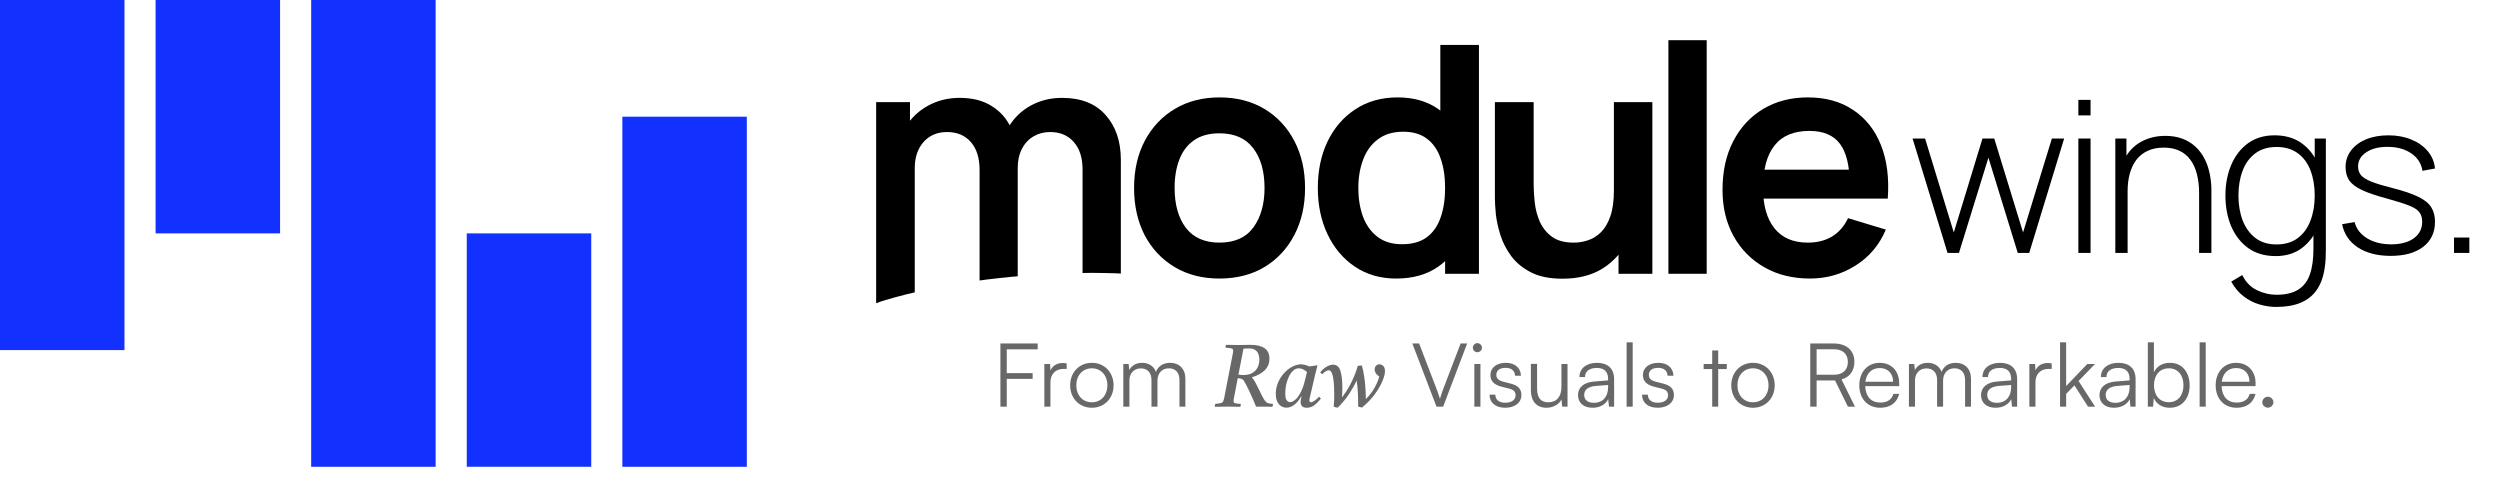
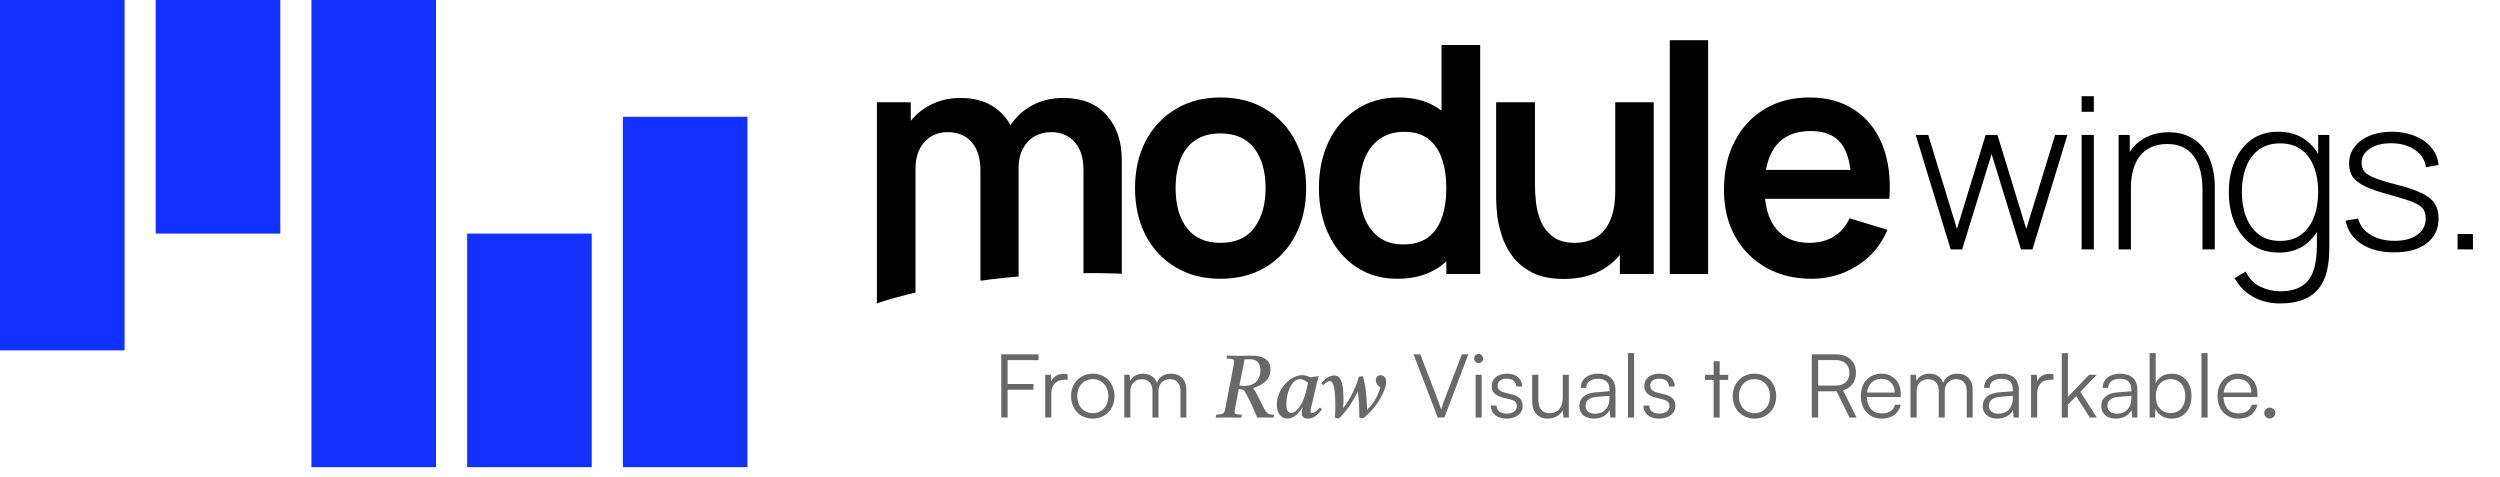
- <svg xmlns="http://www.w3.org/2000/svg" width="177" height="34" viewBox="0 0 177 34" fill="none">
-   <rect x="22.031" width="8.813" height="33.048" fill="#1231FF" />
-   <rect x="11.016" width="8.813" height="16.524" fill="#1231FF" />
-   <rect x="33.047" y="16.523" width="8.813" height="16.524" fill="#1231FF" />
-   <rect width="8.813" height="24.786" fill="#1231FF" />
-   <rect x="44.062" y="8.262" width="8.813" height="24.786" fill="#1231FF" />
-   <path d="M76.645 19.327V12.003C76.645 11.171 76.439 10.522 76.026 10.057C75.614 9.584 75.055 9.348 74.35 9.348C73.915 9.348 73.525 9.449 73.18 9.652C72.835 9.847 72.561 10.139 72.359 10.53C72.156 10.912 72.055 11.37 72.055 11.902L70.851 11.193C70.844 10.353 71.031 9.614 71.414 8.977C71.804 8.332 72.329 7.829 72.989 7.469C73.649 7.109 74.384 6.929 75.194 6.929C76.536 6.929 77.564 7.334 78.276 8.144C78.996 8.947 79.356 10.005 79.356 11.317V19.367C79.238 19.346 77.225 19.3 76.645 19.327ZM62.031 21.468V7.233H64.427V11.002H64.765V20.698C64.155 20.834 62.718 21.201 62.031 21.468ZM69.355 19.86V12.037C69.355 11.19 69.149 10.53 68.736 10.057C68.324 9.584 67.761 9.348 67.049 9.348C66.359 9.348 65.804 9.584 65.384 10.057C64.971 10.53 64.765 11.145 64.765 11.902L63.55 11.092C63.55 10.305 63.745 9.596 64.135 8.966C64.525 8.336 65.05 7.841 65.71 7.481C66.377 7.113 67.124 6.929 67.949 6.929C68.856 6.929 69.614 7.124 70.221 7.514C70.836 7.897 71.294 8.422 71.594 9.089C71.901 9.749 72.055 10.496 72.055 11.328V19.562C71.677 19.58 69.736 19.794 69.355 19.86Z" fill="black" />
-   <path d="M86.334 19.721C85.119 19.721 84.058 19.447 83.15 18.899C82.243 18.352 81.538 17.598 81.035 16.638C80.54 15.671 80.293 14.561 80.293 13.308C80.293 12.033 80.548 10.916 81.058 9.956C81.568 8.996 82.277 8.246 83.184 7.706C84.092 7.166 85.142 6.896 86.334 6.896C87.557 6.896 88.622 7.169 89.529 7.717C90.437 8.264 91.142 9.022 91.644 9.989C92.147 10.95 92.398 12.056 92.398 13.308C92.398 14.568 92.143 15.682 91.633 16.649C91.13 17.61 90.425 18.363 89.518 18.911C88.61 19.451 87.549 19.721 86.334 19.721ZM86.334 17.178C87.414 17.178 88.217 16.818 88.742 16.098C89.267 15.378 89.529 14.448 89.529 13.308C89.529 12.131 89.263 11.193 88.73 10.496C88.198 9.791 87.399 9.438 86.334 9.438C85.607 9.438 85.007 9.603 84.534 9.933C84.069 10.256 83.724 10.71 83.499 11.294C83.274 11.872 83.162 12.543 83.162 13.308C83.162 14.486 83.428 15.427 83.96 16.132C84.5 16.829 85.292 17.178 86.334 17.178Z" fill="black" />
-   <path d="M98.848 19.721C97.73 19.721 96.755 19.439 95.923 18.877C95.09 18.314 94.445 17.549 93.988 16.582C93.53 15.614 93.302 14.523 93.302 13.308C93.302 12.078 93.53 10.983 93.988 10.023C94.453 9.056 95.109 8.294 95.957 7.739C96.804 7.177 97.802 6.896 98.949 6.896C100.104 6.896 101.072 7.177 101.852 7.739C102.639 8.294 103.235 9.056 103.64 10.023C104.045 10.991 104.248 12.086 104.248 13.308C104.248 14.516 104.045 15.607 103.64 16.582C103.235 17.549 102.632 18.314 101.829 18.877C101.027 19.439 100.033 19.721 98.848 19.721ZM99.264 17.291C99.992 17.291 100.577 17.126 101.019 16.796C101.469 16.458 101.795 15.989 101.998 15.389C102.208 14.79 102.313 14.096 102.313 13.308C102.313 12.513 102.208 11.819 101.998 11.227C101.795 10.627 101.477 10.162 101.042 9.832C100.607 9.494 100.044 9.326 99.354 9.326C98.626 9.326 98.026 9.506 97.554 9.866C97.082 10.218 96.733 10.698 96.508 11.306C96.283 11.906 96.17 12.573 96.17 13.308C96.17 14.051 96.279 14.726 96.496 15.333C96.722 15.933 97.063 16.41 97.52 16.762C97.978 17.114 98.559 17.291 99.264 17.291ZM102.313 19.383V10.856H101.975V3.183H104.709V19.383H102.313Z" fill="black" />
-   <path d="M110.619 19.732C109.719 19.732 108.977 19.582 108.392 19.282C107.807 18.982 107.342 18.599 106.997 18.134C106.652 17.669 106.397 17.174 106.232 16.649C106.067 16.125 105.958 15.63 105.906 15.165C105.861 14.692 105.838 14.309 105.838 14.017V7.233H108.583V13.083C108.583 13.458 108.609 13.882 108.662 14.354C108.714 14.819 108.834 15.27 109.022 15.704C109.217 16.132 109.502 16.485 109.877 16.762C110.259 17.04 110.773 17.178 111.418 17.178C111.763 17.178 112.104 17.122 112.442 17.009C112.779 16.897 113.083 16.706 113.353 16.436C113.631 16.158 113.852 15.78 114.017 15.3C114.182 14.819 114.264 14.212 114.264 13.477L115.873 14.163C115.873 15.198 115.671 16.136 115.266 16.976C114.868 17.816 114.279 18.487 113.499 18.989C112.719 19.485 111.759 19.732 110.619 19.732ZM114.591 19.383V15.614H114.264V7.233H116.987V19.383H114.591Z" fill="black" />
-   <path d="M118.123 19.383V2.846H120.834V19.383H118.123Z" fill="black" />
-   <path d="M128.153 19.721C126.923 19.721 125.843 19.454 124.913 18.922C123.983 18.39 123.255 17.651 122.73 16.706C122.213 15.761 121.954 14.673 121.954 13.443C121.954 12.116 122.209 10.964 122.719 9.989C123.229 9.007 123.938 8.246 124.845 7.706C125.753 7.166 126.803 6.896 127.995 6.896C129.255 6.896 130.324 7.192 131.201 7.784C132.086 8.369 132.743 9.198 133.17 10.271C133.598 11.343 133.759 12.607 133.654 14.062H130.965V13.072C130.958 11.752 130.725 10.788 130.268 10.181C129.81 9.573 129.09 9.269 128.108 9.269C126.998 9.269 126.173 9.614 125.633 10.305C125.093 10.987 124.823 11.988 124.823 13.308C124.823 14.538 125.093 15.491 125.633 16.166C126.173 16.841 126.96 17.178 127.995 17.178C128.663 17.178 129.236 17.032 129.716 16.739C130.204 16.439 130.579 16.008 130.841 15.446L133.519 16.256C133.054 17.351 132.334 18.202 131.359 18.809C130.391 19.417 129.323 19.721 128.153 19.721ZM123.968 14.062V12.014H132.326V14.062H123.968Z" fill="black" />
-   <path d="M137.885 17.906L135.41 9.806H136.295L138.328 16.459L140.36 9.806H141.193L143.233 16.459L145.273 9.806H146.143L143.668 17.906H142.858L140.78 11.164L138.695 17.906H137.885ZM147.148 8.171V7.069H148.011V8.171H147.148ZM147.148 17.906V9.806H148.011V17.906H147.148ZM155.697 17.906V13.691C155.697 13.181 155.645 12.726 155.54 12.326C155.44 11.926 155.285 11.586 155.075 11.306C154.87 11.026 154.61 10.814 154.295 10.669C153.985 10.524 153.617 10.451 153.192 10.451C152.752 10.451 152.37 10.529 152.045 10.684C151.725 10.834 151.46 11.046 151.25 11.321C151.045 11.596 150.89 11.924 150.785 12.304C150.685 12.679 150.635 13.089 150.635 13.534L149.952 13.451C149.952 12.576 150.1 11.856 150.395 11.291C150.695 10.721 151.097 10.301 151.602 10.031C152.107 9.756 152.675 9.619 153.305 9.619C153.75 9.619 154.147 9.684 154.497 9.814C154.852 9.944 155.16 10.129 155.42 10.369C155.68 10.604 155.895 10.884 156.065 11.209C156.235 11.529 156.36 11.881 156.44 12.266C156.525 12.651 156.567 13.054 156.567 13.474V17.906H155.697ZM149.765 17.906V9.806H150.552V11.629H150.635V17.906H149.765ZM161.16 21.731C160.76 21.731 160.36 21.671 159.96 21.551C159.565 21.436 159.195 21.246 158.85 20.981C158.505 20.721 158.212 20.374 157.972 19.939L158.752 19.474C158.997 19.974 159.345 20.331 159.795 20.546C160.245 20.761 160.702 20.869 161.167 20.869C161.822 20.869 162.34 20.746 162.72 20.501C163.105 20.261 163.38 19.899 163.545 19.414C163.71 18.934 163.792 18.336 163.792 17.621V15.499H163.882V9.806H164.67V17.621C164.67 17.861 164.665 18.091 164.655 18.311C164.645 18.531 164.622 18.751 164.587 18.971C164.497 19.596 164.312 20.111 164.032 20.516C163.752 20.926 163.372 21.231 162.892 21.431C162.417 21.631 161.84 21.731 161.16 21.731ZM161.122 18.131C160.357 18.131 159.71 17.944 159.18 17.569C158.655 17.189 158.252 16.676 157.972 16.031C157.697 15.381 157.56 14.651 157.56 13.841C157.56 13.041 157.697 12.319 157.972 11.674C158.247 11.029 158.642 10.519 159.157 10.144C159.677 9.769 160.305 9.581 161.04 9.581C161.795 9.581 162.432 9.766 162.952 10.136C163.472 10.506 163.865 11.014 164.13 11.659C164.395 12.299 164.527 13.026 164.527 13.841C164.527 14.651 164.395 15.379 164.13 16.024C163.865 16.669 163.48 17.181 162.975 17.561C162.47 17.941 161.852 18.131 161.122 18.131ZM161.175 17.306C161.78 17.306 162.282 17.156 162.682 16.856C163.087 16.551 163.387 16.139 163.582 15.619C163.782 15.094 163.882 14.501 163.882 13.841C163.882 13.176 163.782 12.584 163.582 12.064C163.382 11.544 163.082 11.139 162.682 10.849C162.282 10.554 161.785 10.406 161.19 10.406C160.575 10.406 160.067 10.559 159.667 10.864C159.267 11.164 158.97 11.574 158.775 12.094C158.58 12.609 158.482 13.191 158.482 13.841C158.482 14.496 158.582 15.086 158.782 15.611C158.987 16.131 159.287 16.544 159.682 16.849C160.082 17.154 160.58 17.306 161.175 17.306ZM169.262 18.116C168.327 18.116 167.555 17.919 166.945 17.524C166.34 17.129 165.965 16.579 165.82 15.874L166.705 15.724C166.83 16.204 167.125 16.586 167.59 16.871C168.055 17.156 168.625 17.299 169.3 17.299C169.97 17.299 170.502 17.156 170.897 16.871C171.292 16.586 171.49 16.196 171.49 15.701C171.49 15.431 171.427 15.211 171.302 15.041C171.182 14.866 170.942 14.706 170.582 14.561C170.222 14.416 169.687 14.246 168.977 14.051C168.227 13.851 167.64 13.651 167.215 13.451C166.795 13.251 166.497 13.024 166.322 12.769C166.152 12.514 166.067 12.201 166.067 11.831C166.067 11.386 166.195 10.996 166.45 10.661C166.705 10.321 167.06 10.056 167.515 9.866C167.975 9.676 168.505 9.581 169.105 9.581C169.705 9.581 170.245 9.681 170.725 9.881C171.205 10.076 171.592 10.351 171.887 10.706C172.182 11.056 172.352 11.464 172.397 11.929L171.512 12.094C171.427 11.574 171.165 11.164 170.725 10.864C170.285 10.559 169.735 10.404 169.075 10.399C168.45 10.389 167.94 10.514 167.545 10.774C167.15 11.029 166.952 11.366 166.952 11.786C166.952 12.026 167.02 12.231 167.155 12.401C167.295 12.566 167.54 12.719 167.89 12.859C168.24 12.999 168.735 13.149 169.375 13.309C170.155 13.509 170.762 13.714 171.197 13.924C171.637 14.134 171.947 14.381 172.127 14.666C172.307 14.946 172.397 15.294 172.397 15.709C172.397 16.459 172.117 17.049 171.557 17.479C171.002 17.904 170.237 18.116 169.262 18.116ZM173.743 17.906V16.819H174.83V17.906H173.743Z" fill="black" />
-   <path d="M73.111 26.826H71.279V28.794H70.829V24.319H73.467V24.732H71.279V26.419H73.111V26.826ZM75.521 25.732V26.119H75.284C74.727 26.119 74.371 26.494 74.371 27.069V28.794H73.94V25.769H74.346L74.377 26.238C74.496 25.913 74.815 25.701 75.24 25.701C75.334 25.701 75.415 25.707 75.521 25.732ZM75.766 27.282C75.766 26.357 76.416 25.688 77.303 25.688C78.191 25.688 78.841 26.357 78.841 27.282C78.841 28.201 78.191 28.869 77.303 28.869C76.416 28.869 75.766 28.201 75.766 27.282ZM76.203 27.276C76.203 27.988 76.653 28.482 77.303 28.482C77.947 28.482 78.403 27.988 78.403 27.276C78.403 26.576 77.947 26.076 77.303 26.076C76.653 26.076 76.203 26.576 76.203 27.276ZM79.962 28.794H79.531V25.769H79.906L79.956 26.201C80.106 25.882 80.443 25.688 80.868 25.688C81.343 25.688 81.699 25.938 81.843 26.332C81.981 25.938 82.349 25.688 82.837 25.688C83.493 25.688 83.924 26.113 83.924 26.813V28.794H83.506V26.901C83.506 26.382 83.218 26.076 82.756 26.076C82.249 26.076 81.949 26.457 81.949 26.926V28.794H81.524V26.894C81.524 26.382 81.231 26.082 80.774 26.082C80.268 26.082 79.962 26.457 79.962 26.919V28.794ZM88.125 27.063C88.088 26.992 88.052 26.938 88.019 26.901C87.986 26.863 87.94 26.836 87.882 26.819C87.827 26.799 87.744 26.784 87.632 26.776L87.388 28.051C87.375 28.121 87.363 28.184 87.35 28.238C87.342 28.292 87.338 28.342 87.338 28.388C87.338 28.471 87.369 28.523 87.432 28.544C87.498 28.565 87.64 28.584 87.857 28.601C87.852 28.63 87.846 28.663 87.838 28.701C87.834 28.738 87.827 28.771 87.819 28.801C87.69 28.796 87.544 28.794 87.382 28.794C87.223 28.79 87.073 28.788 86.932 28.788C86.79 28.788 86.642 28.79 86.488 28.794C86.338 28.794 86.177 28.796 86.007 28.801C86.007 28.771 86.009 28.738 86.013 28.701C86.017 28.663 86.025 28.63 86.038 28.601C86.217 28.58 86.346 28.561 86.425 28.544C86.509 28.523 86.565 28.484 86.594 28.426C86.627 28.363 86.657 28.263 86.682 28.126L87.257 25.163C87.273 25.088 87.286 25.026 87.294 24.976C87.302 24.921 87.307 24.876 87.307 24.838C87.307 24.742 87.269 24.686 87.194 24.669C87.123 24.648 86.98 24.63 86.763 24.613C86.767 24.551 86.779 24.484 86.8 24.413C86.921 24.413 87.059 24.415 87.213 24.419C87.367 24.424 87.492 24.426 87.588 24.426C87.654 24.426 87.75 24.426 87.875 24.426C88 24.421 88.123 24.419 88.244 24.419C88.365 24.415 88.454 24.413 88.513 24.413C88.959 24.413 89.296 24.492 89.525 24.651C89.759 24.809 89.875 25.055 89.875 25.388C89.875 25.726 89.761 26.005 89.532 26.226C89.302 26.442 89.007 26.603 88.644 26.707V26.726C88.677 26.763 88.709 26.805 88.738 26.851C88.771 26.892 88.805 26.942 88.838 27.001C88.875 27.063 88.921 27.151 88.975 27.263C89.034 27.376 89.094 27.496 89.157 27.626C89.219 27.751 89.277 27.869 89.332 27.982C89.423 28.165 89.502 28.301 89.569 28.388C89.636 28.471 89.711 28.526 89.794 28.551C89.877 28.571 89.988 28.588 90.125 28.601C90.125 28.667 90.111 28.734 90.082 28.801C90.015 28.801 89.927 28.799 89.819 28.794C89.711 28.794 89.605 28.794 89.5 28.794C89.396 28.79 89.313 28.788 89.25 28.788C89.184 28.788 89.129 28.79 89.088 28.794C89.05 28.794 88.998 28.794 88.932 28.794C88.865 28.623 88.788 28.44 88.7 28.244C88.617 28.044 88.525 27.842 88.425 27.638C88.329 27.434 88.23 27.242 88.125 27.063ZM87.682 26.519C87.736 26.528 87.792 26.536 87.85 26.544C87.913 26.549 87.973 26.551 88.032 26.551C88.294 26.551 88.509 26.501 88.675 26.401C88.842 26.301 88.965 26.167 89.044 26.001C89.123 25.834 89.163 25.651 89.163 25.451C89.163 25.326 89.142 25.205 89.1 25.088C89.063 24.967 88.99 24.867 88.882 24.788C88.777 24.709 88.625 24.669 88.425 24.669C88.388 24.669 88.329 24.671 88.25 24.676C88.175 24.676 88.105 24.678 88.038 24.682L87.682 26.519ZM91.083 28.863C90.954 28.863 90.831 28.83 90.715 28.763C90.598 28.692 90.504 28.584 90.433 28.438C90.362 28.292 90.327 28.105 90.327 27.876C90.327 27.592 90.381 27.326 90.49 27.076C90.598 26.826 90.74 26.605 90.915 26.413C91.09 26.221 91.281 26.071 91.49 25.963C91.702 25.851 91.91 25.794 92.115 25.794C92.194 25.794 92.283 25.807 92.383 25.832C92.483 25.853 92.587 25.89 92.696 25.944C92.783 25.932 92.873 25.919 92.965 25.907C93.06 25.894 93.158 25.88 93.258 25.863L93.277 25.888C93.227 26.063 93.183 26.23 93.146 26.388C93.108 26.542 93.071 26.701 93.033 26.863L92.746 28.101C92.742 28.13 92.733 28.167 92.721 28.213C92.708 28.259 92.702 28.303 92.702 28.344C92.702 28.382 92.71 28.413 92.727 28.438C92.744 28.463 92.773 28.476 92.814 28.476C92.885 28.476 92.975 28.438 93.083 28.363C93.192 28.288 93.29 28.196 93.377 28.088C93.431 28.126 93.479 28.167 93.521 28.213C93.379 28.401 93.227 28.557 93.064 28.682C92.902 28.807 92.719 28.869 92.514 28.869C92.36 28.869 92.25 28.832 92.183 28.757C92.117 28.678 92.083 28.58 92.083 28.463C92.083 28.351 92.106 28.221 92.152 28.076H92.121C91.967 28.342 91.8 28.54 91.621 28.669C91.446 28.799 91.267 28.863 91.083 28.863ZM92.533 26.338C92.446 26.259 92.354 26.196 92.258 26.151C92.162 26.101 92.064 26.076 91.965 26.076C91.81 26.076 91.673 26.132 91.552 26.244C91.431 26.357 91.329 26.503 91.246 26.682C91.162 26.857 91.1 27.046 91.058 27.251C91.017 27.451 90.996 27.642 90.996 27.826C90.996 28.076 91.029 28.246 91.096 28.338C91.162 28.426 91.242 28.469 91.333 28.469C91.442 28.469 91.56 28.417 91.689 28.313C91.823 28.205 91.952 28.034 92.077 27.801C92.206 27.563 92.317 27.251 92.408 26.863L92.533 26.338ZM94.426 28.794C94.442 28.644 94.453 28.496 94.457 28.351C94.461 28.201 94.463 28.061 94.463 27.932C94.463 27.586 94.451 27.286 94.426 27.032C94.401 26.773 94.359 26.573 94.301 26.432C94.246 26.286 94.169 26.213 94.069 26.213C94.019 26.213 93.955 26.236 93.876 26.282C93.796 26.323 93.709 26.394 93.613 26.494C93.584 26.474 93.559 26.453 93.538 26.432C93.513 26.411 93.49 26.388 93.469 26.363C93.619 26.18 93.774 26.044 93.932 25.957C94.09 25.865 94.24 25.819 94.382 25.819C94.636 25.819 94.809 25.965 94.901 26.257C94.992 26.549 95.038 26.946 95.038 27.451C95.038 27.559 95.036 27.674 95.032 27.794C95.028 27.915 95.022 28.03 95.013 28.138C95.217 27.876 95.392 27.609 95.538 27.338C95.688 27.063 95.811 26.803 95.907 26.557C96.007 26.311 96.08 26.094 96.126 25.907C96.23 25.886 96.328 25.876 96.419 25.876C96.482 26.092 96.534 26.332 96.576 26.594C96.617 26.857 96.649 27.132 96.669 27.419C96.69 27.703 96.701 27.982 96.701 28.257C96.888 28.073 97.046 27.884 97.176 27.688C97.305 27.488 97.409 27.299 97.488 27.119C97.567 26.936 97.621 26.782 97.651 26.657C97.555 26.599 97.476 26.526 97.413 26.438C97.355 26.346 97.326 26.253 97.326 26.157C97.326 26.061 97.355 25.978 97.413 25.907C97.476 25.832 97.559 25.794 97.663 25.794C97.759 25.794 97.849 25.832 97.932 25.907C98.015 25.982 98.057 26.105 98.057 26.276C98.057 26.459 97.996 26.694 97.876 26.982C97.759 27.265 97.582 27.571 97.344 27.901C97.107 28.226 96.805 28.542 96.438 28.851C96.405 28.851 96.357 28.842 96.294 28.826C96.232 28.813 96.184 28.799 96.151 28.782C96.155 28.736 96.157 28.688 96.157 28.638C96.157 28.584 96.157 28.53 96.157 28.476C96.157 28.309 96.153 28.132 96.144 27.944C96.136 27.757 96.124 27.576 96.107 27.401C96.09 27.226 96.072 27.071 96.051 26.938C95.909 27.251 95.728 27.573 95.507 27.907C95.29 28.236 95.024 28.555 94.707 28.863C94.678 28.863 94.632 28.855 94.569 28.838C94.507 28.826 94.459 28.811 94.426 28.794ZM101.705 28.794L99.993 24.319H100.474L101.668 27.432C101.762 27.676 101.849 27.919 101.949 28.232C102.043 27.907 102.155 27.594 102.224 27.426L103.412 24.319H103.874L102.174 28.794H101.705ZM104.597 24.938C104.422 24.938 104.278 24.794 104.278 24.619C104.278 24.444 104.422 24.294 104.597 24.294C104.772 24.294 104.922 24.444 104.922 24.619C104.922 24.794 104.772 24.938 104.597 24.938ZM104.384 28.794V25.769H104.815V28.794H104.384ZM105.459 27.944H105.871C105.871 28.294 106.134 28.513 106.559 28.513C107.027 28.513 107.302 28.313 107.302 27.988C107.302 27.738 107.177 27.594 106.821 27.507L106.302 27.376C105.777 27.244 105.521 26.969 105.521 26.557C105.521 26.026 105.965 25.688 106.615 25.688C107.252 25.688 107.665 26.038 107.684 26.601H107.265C107.252 26.251 107.009 26.044 106.602 26.044C106.177 26.044 105.94 26.226 105.94 26.551C105.94 26.782 106.102 26.944 106.434 27.026L106.952 27.157C107.477 27.288 107.715 27.532 107.715 27.969C107.715 28.513 107.252 28.869 106.565 28.869C105.884 28.869 105.459 28.507 105.459 27.944ZM110.55 25.769H110.981V28.794H110.606L110.55 28.282C110.381 28.632 109.962 28.869 109.487 28.869C108.775 28.869 108.387 28.382 108.387 27.644V25.763H108.825V27.507C108.825 28.226 109.143 28.482 109.625 28.482C110.206 28.482 110.55 28.094 110.55 27.376V25.769ZM112.748 28.869C112.104 28.869 111.723 28.507 111.723 27.976C111.723 27.419 112.148 27.069 112.854 27.013L113.854 26.932V26.832C113.854 26.238 113.498 26.051 113.054 26.051C112.529 26.051 112.217 26.288 112.217 26.694H111.823C111.823 26.082 112.323 25.688 113.067 25.688C113.767 25.688 114.279 26.038 114.279 26.838V28.794H113.917L113.861 28.263C113.673 28.644 113.261 28.869 112.748 28.869ZM112.848 28.519C113.486 28.519 113.854 28.076 113.854 27.419V27.257L112.961 27.326C112.392 27.376 112.161 27.626 112.161 27.963C112.161 28.332 112.436 28.519 112.848 28.519ZM115.595 28.794H115.163V24.238H115.595V28.794ZM116.256 27.944H116.668C116.668 28.294 116.931 28.513 117.356 28.513C117.824 28.513 118.099 28.313 118.099 27.988C118.099 27.738 117.974 27.594 117.618 27.507L117.099 27.376C116.574 27.244 116.318 26.969 116.318 26.557C116.318 26.026 116.762 25.688 117.412 25.688C118.049 25.688 118.462 26.038 118.481 26.601H118.062C118.049 26.251 117.806 26.044 117.399 26.044C116.974 26.044 116.737 26.226 116.737 26.551C116.737 26.782 116.899 26.944 117.231 27.026L117.749 27.157C118.274 27.288 118.512 27.532 118.512 27.969C118.512 28.513 118.049 28.869 117.362 28.869C116.681 28.869 116.256 28.507 116.256 27.944ZM121.649 28.794H121.224V26.132H120.618V25.769H121.224V24.813H121.649V25.769H122.255V26.132H121.649V28.794ZM122.574 27.282C122.574 26.357 123.224 25.688 124.111 25.688C124.999 25.688 125.649 26.357 125.649 27.282C125.649 28.201 124.999 28.869 124.111 28.869C123.224 28.869 122.574 28.201 122.574 27.282ZM123.011 27.276C123.011 27.988 123.461 28.482 124.111 28.482C124.755 28.482 125.211 27.988 125.211 27.276C125.211 26.576 124.755 26.076 124.111 26.076C123.461 26.076 123.011 26.576 123.011 27.276ZM128.616 28.794H128.166V24.319H129.834C130.741 24.319 131.291 24.819 131.291 25.613C131.291 26.257 130.953 26.707 130.378 26.863L131.334 28.794H130.834L129.922 26.938H128.616V28.794ZM128.616 24.726V26.532H129.847C130.466 26.532 130.828 26.194 130.828 25.626C130.828 25.044 130.447 24.726 129.834 24.726H128.616ZM133.119 28.869C132.231 28.869 131.638 28.232 131.638 27.282C131.638 26.338 132.225 25.688 133.088 25.688C133.906 25.688 134.463 26.269 134.463 27.126V27.338H132.056C132.088 28.076 132.475 28.501 133.125 28.501C133.619 28.501 133.938 28.288 134.05 27.888H134.463C134.3 28.526 133.831 28.869 133.119 28.869ZM133.088 26.057C132.519 26.057 132.144 26.432 132.069 27.026H134.031C134.031 26.444 133.656 26.057 133.088 26.057ZM135.583 28.794H135.152V25.769H135.527L135.577 26.201C135.727 25.882 136.065 25.688 136.49 25.688C136.965 25.688 137.321 25.938 137.465 26.332C137.602 25.938 137.971 25.688 138.458 25.688C139.115 25.688 139.546 26.113 139.546 26.813V28.794H139.127V26.901C139.127 26.382 138.84 26.076 138.377 26.076C137.871 26.076 137.571 26.457 137.571 26.926V28.794H137.146V26.894C137.146 26.382 136.852 26.082 136.396 26.082C135.89 26.082 135.583 26.457 135.583 26.919V28.794ZM141.282 28.869C140.638 28.869 140.257 28.507 140.257 27.976C140.257 27.419 140.682 27.069 141.388 27.013L142.388 26.932V26.832C142.388 26.238 142.032 26.051 141.588 26.051C141.063 26.051 140.751 26.288 140.751 26.694H140.357C140.357 26.082 140.857 25.688 141.601 25.688C142.301 25.688 142.813 26.038 142.813 26.838V28.794H142.451L142.395 28.263C142.207 28.644 141.795 28.869 141.282 28.869ZM141.382 28.519C142.02 28.519 142.388 28.076 142.388 27.419V27.257L141.495 27.326C140.926 27.376 140.695 27.626 140.695 27.963C140.695 28.332 140.97 28.519 141.382 28.519ZM145.26 25.732V26.119H145.022C144.466 26.119 144.11 26.494 144.11 27.069V28.794H143.679V25.769H144.085L144.116 26.238C144.235 25.913 144.554 25.701 144.979 25.701C145.072 25.701 145.154 25.707 145.26 25.732ZM146.283 28.794H145.852V24.238H146.283V27.332L147.783 25.769H148.327L147.164 26.976L148.333 28.794H147.833L146.871 27.282L146.283 27.888V28.794ZM149.668 28.869C149.024 28.869 148.643 28.507 148.643 27.976C148.643 27.419 149.068 27.069 149.774 27.013L150.774 26.932V26.832C150.774 26.238 150.418 26.051 149.974 26.051C149.449 26.051 149.137 26.288 149.137 26.694H148.743C148.743 26.082 149.243 25.688 149.987 25.688C150.687 25.688 151.199 26.038 151.199 26.838V28.794H150.837L150.781 28.263C150.593 28.644 150.181 28.869 149.668 28.869ZM149.768 28.519C150.406 28.519 150.774 28.076 150.774 27.419V27.257L149.881 27.326C149.312 27.376 149.081 27.626 149.081 27.963C149.081 28.332 149.356 28.519 149.768 28.519ZM152.44 28.794H152.065V24.238H152.496V26.357C152.709 25.913 153.121 25.688 153.634 25.688C154.515 25.688 155.027 26.376 155.027 27.288C155.027 28.194 154.502 28.869 153.621 28.869C153.115 28.869 152.696 28.644 152.484 28.176L152.44 28.794ZM152.502 27.276C152.502 27.976 152.89 28.476 153.552 28.476C154.209 28.476 154.59 27.976 154.59 27.276C154.59 26.582 154.209 26.076 153.552 26.076C152.89 26.076 152.502 26.582 152.502 27.276ZM156.165 28.794H155.734V24.238H156.165V28.794ZM158.351 28.869C157.463 28.869 156.869 28.232 156.869 27.282C156.869 26.338 157.457 25.688 158.319 25.688C159.138 25.688 159.694 26.269 159.694 27.126V27.338H157.288C157.319 28.076 157.707 28.501 158.357 28.501C158.851 28.501 159.169 28.288 159.282 27.888H159.694C159.532 28.526 159.063 28.869 158.351 28.869ZM158.319 26.057C157.751 26.057 157.376 26.432 157.301 27.026H159.263C159.263 26.444 158.888 26.057 158.319 26.057ZM160.564 28.863C160.351 28.863 160.17 28.688 160.17 28.482C160.17 28.269 160.351 28.088 160.564 28.088C160.776 28.088 160.957 28.269 160.957 28.482C160.957 28.688 160.776 28.863 160.564 28.863Z" fill="#686868" />
+ <svg xmlns="http://www.w3.org/2000/svg" width="236" height="45" viewBox="0 0 236 45" fill="none">
+   <rect x="29.4" y="7.62939e-06" width="11.76" height="44.101" fill="#1231FF" />
+   <rect x="14.7" y="7.62939e-06" width="11.76" height="22.05" fill="#1231FF" />
+   <rect x="44.1" y="22.05" width="11.76" height="22.05" fill="#1231FF" />
+   <rect width="11.76" height="33.076" fill="#1231FF" />
+   <rect x="58.799" y="11.025" width="11.76" height="33.076" fill="#1231FF" />
+   <path d="M102.279 25.79V16.018C102.279 14.907 102.004 14.041 101.454 13.421C100.903 12.79 100.157 12.475 99.217 12.475C98.636 12.475 98.116 12.61 97.655 12.88C97.195 13.14 96.83 13.531 96.559 14.051C96.289 14.562 96.154 15.172 96.154 15.883L94.548 14.937C94.538 13.816 94.788 12.83 95.298 11.979C95.819 11.119 96.519 10.448 97.4 9.968C98.281 9.487 99.262 9.247 100.343 9.247C102.134 9.247 103.505 9.787 104.456 10.868C105.417 11.939 105.897 13.351 105.897 15.102V25.845C105.74 25.816 103.053 25.755 102.279 25.79ZM82.778 28.648V9.652H85.975V14.682H86.426V27.621C85.612 27.802 83.695 28.291 82.778 28.648ZM92.551 26.502V16.063C92.551 14.932 92.276 14.051 91.725 13.421C91.175 12.79 90.424 12.475 89.474 12.475C88.553 12.475 87.812 12.79 87.252 13.421C86.701 14.051 86.426 14.872 86.426 15.883L84.805 14.802C84.805 13.751 85.065 12.805 85.585 11.964C86.106 11.124 86.806 10.463 87.687 9.983C88.578 9.492 89.573 9.247 90.674 9.247C91.885 9.247 92.896 9.507 93.707 10.028C94.528 10.538 95.138 11.239 95.538 12.13C95.949 13.01 96.154 14.006 96.154 15.117V26.105C95.65 26.128 93.059 26.414 92.551 26.502Z" fill="black" />
+   <path d="M115.209 26.316C113.587 26.316 112.171 25.951 110.96 25.221C109.749 24.49 108.808 23.484 108.138 22.203C107.477 20.912 107.147 19.431 107.147 17.759C107.147 16.058 107.487 14.566 108.168 13.285C108.848 12.004 109.794 11.004 111.005 10.283C112.216 9.562 113.617 9.202 115.209 9.202C116.84 9.202 118.261 9.567 119.472 10.298C120.683 11.028 121.624 12.039 122.295 13.331C122.965 14.611 123.301 16.088 123.301 17.759C123.301 19.441 122.96 20.927 122.28 22.218C121.609 23.499 120.668 24.505 119.457 25.235C118.246 25.956 116.83 26.316 115.209 26.316ZM115.209 22.924C116.65 22.924 117.721 22.443 118.422 21.482C119.122 20.521 119.472 19.28 119.472 17.759C119.472 16.188 119.117 14.937 118.406 14.006C117.696 13.065 116.63 12.595 115.209 12.595C114.238 12.595 113.437 12.815 112.807 13.255C112.186 13.686 111.726 14.291 111.426 15.072C111.125 15.843 110.975 16.738 110.975 17.759C110.975 19.331 111.331 20.587 112.041 21.527C112.762 22.458 113.818 22.924 115.209 22.924Z" fill="black" />
+   <path d="M131.908 26.316C130.417 26.316 129.115 25.941 128.004 25.19C126.894 24.44 126.033 23.419 125.422 22.128C124.812 20.837 124.507 19.381 124.507 17.759C124.507 16.118 124.812 14.657 125.422 13.376C126.043 12.084 126.919 11.069 128.05 10.328C129.18 9.577 130.512 9.202 132.043 9.202C133.584 9.202 134.875 9.577 135.916 10.328C136.967 11.069 137.763 12.084 138.303 13.376C138.844 14.667 139.114 16.128 139.114 17.759C139.114 19.37 138.844 20.827 138.303 22.128C137.763 23.419 136.957 24.44 135.886 25.19C134.815 25.941 133.489 26.316 131.908 26.316ZM132.463 23.074C133.434 23.074 134.215 22.854 134.805 22.413C135.406 21.963 135.841 21.337 136.111 20.537C136.392 19.736 136.532 18.81 136.532 17.759C136.532 16.698 136.392 15.773 136.111 14.982C135.841 14.181 135.416 13.561 134.835 13.12C134.255 12.67 133.504 12.445 132.583 12.445C131.613 12.445 130.812 12.685 130.181 13.165C129.551 13.636 129.085 14.276 128.785 15.087C128.485 15.888 128.335 16.778 128.335 17.759C128.335 18.75 128.48 19.651 128.77 20.462C129.07 21.262 129.526 21.898 130.136 22.368C130.747 22.838 131.522 23.074 132.463 23.074ZM136.532 25.866V14.486H136.081V4.248H139.729V25.866H136.532Z" fill="black" />
+   <path d="M147.617 26.331C146.416 26.331 145.425 26.131 144.644 25.731C143.863 25.331 143.243 24.82 142.783 24.2C142.322 23.579 141.982 22.919 141.762 22.218C141.541 21.517 141.396 20.857 141.326 20.236C141.266 19.606 141.236 19.095 141.236 18.705V9.652H144.899V17.459C144.899 17.959 144.934 18.525 145.004 19.155C145.074 19.776 145.235 20.376 145.485 20.957C145.745 21.527 146.125 21.998 146.626 22.368C147.136 22.738 147.822 22.924 148.682 22.924C149.143 22.924 149.598 22.849 150.049 22.698C150.499 22.548 150.904 22.293 151.265 21.933C151.635 21.562 151.93 21.057 152.15 20.416C152.371 19.776 152.481 18.965 152.481 17.984L154.627 18.9C154.627 20.281 154.357 21.532 153.817 22.653C153.286 23.774 152.501 24.67 151.46 25.341C150.419 26.001 149.138 26.331 147.617 26.331ZM152.916 25.866V20.837H152.481V9.652H156.114V25.866H152.916Z" fill="black" />
+   <path d="M157.629 25.866V3.797H161.247V25.866H157.629Z" fill="black" />
+   <path d="M171.014 26.316C169.372 26.316 167.931 25.961 166.69 25.25C165.449 24.54 164.478 23.554 163.778 22.293C163.087 21.032 162.742 19.581 162.742 17.939C162.742 16.168 163.082 14.632 163.763 13.331C164.443 12.019 165.389 11.004 166.6 10.283C167.811 9.562 169.212 9.202 170.804 9.202C172.485 9.202 173.911 9.597 175.082 10.388C176.263 11.169 177.139 12.275 177.709 13.706C178.28 15.137 178.495 16.823 178.355 18.765H174.767V17.444C174.757 15.682 174.447 14.396 173.836 13.586C173.226 12.775 172.265 12.37 170.954 12.37C169.472 12.37 168.371 12.83 167.651 13.751C166.93 14.662 166.57 15.998 166.57 17.759C166.57 19.401 166.93 20.672 167.651 21.572C168.371 22.473 169.422 22.924 170.804 22.924C171.694 22.924 172.46 22.728 173.1 22.338C173.751 21.938 174.251 21.362 174.602 20.612L178.175 21.692C177.554 23.154 176.593 24.29 175.292 25.1C174.001 25.911 172.575 26.316 171.014 26.316ZM165.429 18.765V16.033H176.583V18.765H165.429Z" fill="black" />
+   <path d="M184.145 23.544L180.843 12.735H182.024L184.736 21.612L187.448 12.735H188.559L191.281 21.612L194.004 12.735H195.165L191.862 23.544H190.781L188.009 14.546L185.226 23.544H184.145ZM196.506 10.553V9.082H197.657V10.553H196.506ZM196.506 23.544V12.735H197.657V23.544H196.506ZM207.915 23.544V17.919C207.915 17.238 207.845 16.631 207.705 16.098C207.571 15.564 207.364 15.11 207.084 14.736C206.81 14.363 206.463 14.079 206.043 13.886C205.629 13.692 205.139 13.595 204.572 13.595C203.985 13.595 203.474 13.699 203.041 13.906C202.614 14.106 202.26 14.389 201.98 14.756C201.706 15.123 201.499 15.56 201.359 16.067C201.226 16.568 201.159 17.115 201.159 17.709L200.248 17.599C200.248 16.431 200.445 15.47 200.839 14.716C201.239 13.956 201.776 13.395 202.45 13.035C203.124 12.668 203.881 12.485 204.722 12.485C205.316 12.485 205.846 12.571 206.313 12.745C206.787 12.918 207.197 13.165 207.544 13.485C207.891 13.799 208.178 14.173 208.405 14.606C208.632 15.033 208.799 15.504 208.906 16.017C209.019 16.531 209.076 17.068 209.076 17.629V23.544H207.915ZM199.998 23.544V12.735H201.049V15.167H201.159V23.544H199.998ZM215.204 28.648C214.671 28.648 214.137 28.568 213.603 28.408C213.076 28.254 212.582 28.001 212.122 27.647C211.661 27.3 211.271 26.837 210.951 26.256L211.992 25.636C212.319 26.303 212.782 26.78 213.383 27.067C213.983 27.354 214.594 27.497 215.214 27.497C216.088 27.497 216.779 27.334 217.286 27.007C217.8 26.686 218.167 26.203 218.387 25.555C218.607 24.915 218.717 24.118 218.717 23.163V20.331H218.837V12.735H219.888V23.163C219.888 23.484 219.882 23.791 219.868 24.084C219.855 24.378 219.825 24.671 219.778 24.965C219.658 25.799 219.411 26.486 219.038 27.027C218.664 27.574 218.157 27.981 217.516 28.248C216.882 28.515 216.112 28.648 215.204 28.648ZM215.154 23.844C214.133 23.844 213.269 23.594 212.562 23.093C211.862 22.586 211.324 21.902 210.951 21.042C210.584 20.174 210.4 19.2 210.4 18.119C210.4 17.052 210.584 16.087 210.951 15.227C211.318 14.366 211.845 13.685 212.532 13.185C213.226 12.685 214.063 12.434 215.044 12.434C216.052 12.434 216.902 12.681 217.596 13.175C218.29 13.669 218.814 14.346 219.168 15.207C219.521 16.061 219.698 17.032 219.698 18.119C219.698 19.2 219.521 20.171 219.168 21.032C218.814 21.892 218.3 22.576 217.626 23.083C216.952 23.59 216.128 23.844 215.154 23.844ZM215.224 22.743C216.032 22.743 216.702 22.543 217.236 22.143C217.776 21.736 218.177 21.185 218.437 20.491C218.704 19.791 218.837 19 218.837 18.119C218.837 17.232 218.704 16.441 218.437 15.747C218.17 15.053 217.77 14.513 217.236 14.126C216.702 13.732 216.038 13.535 215.244 13.535C214.424 13.535 213.746 13.739 213.213 14.146C212.679 14.546 212.282 15.093 212.022 15.787C211.761 16.474 211.631 17.252 211.631 18.119C211.631 18.993 211.765 19.781 212.032 20.481C212.305 21.175 212.706 21.726 213.233 22.133C213.766 22.54 214.43 22.743 215.224 22.743ZM226.016 23.824C224.769 23.824 223.738 23.561 222.924 23.033C222.116 22.506 221.616 21.772 221.423 20.831L222.604 20.631C222.77 21.272 223.164 21.782 223.785 22.163C224.405 22.543 225.166 22.733 226.066 22.733C226.961 22.733 227.671 22.543 228.198 22.163C228.725 21.782 228.989 21.262 228.989 20.601C228.989 20.241 228.906 19.948 228.739 19.721C228.579 19.487 228.258 19.274 227.778 19.08C227.297 18.887 226.584 18.66 225.636 18.399C224.635 18.133 223.851 17.866 223.284 17.599C222.724 17.332 222.327 17.028 222.093 16.688C221.866 16.348 221.753 15.931 221.753 15.437C221.753 14.843 221.923 14.323 222.263 13.876C222.604 13.422 223.077 13.068 223.684 12.815C224.298 12.561 225.006 12.434 225.806 12.434C226.607 12.434 227.328 12.568 227.968 12.835C228.609 13.095 229.126 13.462 229.519 13.936C229.913 14.403 230.14 14.947 230.2 15.567L229.019 15.787C228.906 15.093 228.555 14.546 227.968 14.146C227.381 13.739 226.647 13.532 225.766 13.525C224.932 13.512 224.252 13.679 223.724 14.026C223.197 14.366 222.934 14.816 222.934 15.377C222.934 15.697 223.024 15.971 223.204 16.198C223.391 16.418 223.718 16.621 224.185 16.808C224.652 16.995 225.312 17.195 226.167 17.409C227.207 17.675 228.018 17.949 228.599 18.229C229.186 18.51 229.599 18.84 229.84 19.22C230.08 19.594 230.2 20.058 230.2 20.611C230.2 21.612 229.826 22.399 229.079 22.973C228.338 23.541 227.318 23.824 226.016 23.824ZM231.995 23.544V22.093H233.447V23.544H231.995Z" fill="black" />
+   <path d="M97.563 36.791H95.119V39.418H94.519V33.446H98.038V33.997H95.119V36.249H97.563V36.791ZM100.78 35.331V35.848H100.463C99.72 35.848 99.245 36.349 99.245 37.116V39.418H98.669V35.381H99.212L99.253 36.007C99.412 35.573 99.837 35.289 100.404 35.289C100.529 35.289 100.638 35.298 100.78 35.331ZM101.106 37.4C101.106 36.165 101.974 35.273 103.158 35.273C104.342 35.273 105.21 36.165 105.21 37.4C105.21 38.626 104.342 39.518 103.158 39.518C101.974 39.518 101.106 38.626 101.106 37.4ZM101.69 37.391C101.69 38.342 102.291 39.001 103.158 39.001C104.017 39.001 104.626 38.342 104.626 37.391C104.626 36.457 104.017 35.79 103.158 35.79C102.291 35.79 101.69 36.457 101.69 37.391ZM106.706 39.418H106.13V35.381H106.631L106.697 35.957C106.897 35.531 107.348 35.273 107.915 35.273C108.549 35.273 109.024 35.606 109.216 36.132C109.4 35.606 109.892 35.273 110.542 35.273C111.418 35.273 111.993 35.84 111.993 36.774V39.418H111.435V36.891C111.435 36.199 111.051 35.79 110.434 35.79C109.758 35.79 109.358 36.299 109.358 36.924V39.418H108.791V36.883C108.791 36.199 108.399 35.798 107.79 35.798C107.114 35.798 106.706 36.299 106.706 36.916V39.418ZM117.599 37.108C117.549 37.013 117.502 36.941 117.457 36.891C117.413 36.841 117.352 36.805 117.274 36.782C117.202 36.755 117.091 36.735 116.94 36.724L116.615 38.425C116.598 38.52 116.582 38.603 116.565 38.676C116.554 38.748 116.548 38.815 116.548 38.876C116.548 38.987 116.59 39.057 116.673 39.084C116.762 39.112 116.952 39.137 117.241 39.159C117.235 39.198 117.227 39.243 117.216 39.293C117.21 39.343 117.202 39.387 117.191 39.426C117.018 39.421 116.824 39.418 116.607 39.418C116.395 39.412 116.195 39.41 116.006 39.41C115.817 39.41 115.62 39.412 115.414 39.418C115.214 39.418 115 39.421 114.772 39.426C114.772 39.387 114.775 39.343 114.78 39.293C114.786 39.243 114.797 39.198 114.814 39.159C115.053 39.132 115.225 39.107 115.331 39.084C115.442 39.057 115.517 39.004 115.556 38.926C115.6 38.843 115.639 38.709 115.673 38.526L116.44 34.572C116.462 34.472 116.479 34.389 116.49 34.322C116.501 34.25 116.507 34.189 116.507 34.139C116.507 34.011 116.457 33.936 116.357 33.913C116.262 33.886 116.07 33.861 115.781 33.838C115.787 33.755 115.803 33.666 115.831 33.571C115.992 33.571 116.176 33.574 116.382 33.58C116.587 33.585 116.754 33.588 116.882 33.588C116.971 33.588 117.099 33.588 117.266 33.588C117.432 33.583 117.596 33.58 117.758 33.58C117.919 33.574 118.039 33.571 118.116 33.571C118.711 33.571 119.162 33.677 119.468 33.888C119.779 34.1 119.935 34.428 119.935 34.873C119.935 35.323 119.782 35.695 119.476 35.99C119.17 36.279 118.775 36.493 118.292 36.632V36.657C118.336 36.707 118.378 36.763 118.417 36.824C118.461 36.88 118.506 36.947 118.55 37.024C118.6 37.108 118.661 37.224 118.734 37.375C118.811 37.525 118.892 37.686 118.975 37.858C119.059 38.025 119.137 38.184 119.209 38.334C119.331 38.578 119.437 38.759 119.526 38.876C119.615 38.987 119.715 39.059 119.826 39.093C119.937 39.12 120.085 39.143 120.268 39.159C120.268 39.248 120.249 39.337 120.21 39.426C120.121 39.426 120.004 39.424 119.86 39.418C119.715 39.418 119.573 39.418 119.434 39.418C119.295 39.412 119.184 39.41 119.101 39.41C119.012 39.41 118.939 39.412 118.884 39.418C118.834 39.418 118.764 39.418 118.675 39.418C118.586 39.19 118.483 38.945 118.367 38.684C118.255 38.417 118.133 38.148 118 37.875C117.872 37.603 117.738 37.347 117.599 37.108ZM117.007 36.382C117.079 36.393 117.154 36.404 117.232 36.416C117.316 36.421 117.396 36.424 117.474 36.424C117.824 36.424 118.111 36.357 118.333 36.224C118.556 36.09 118.72 35.912 118.825 35.69C118.931 35.468 118.984 35.223 118.984 34.956C118.984 34.789 118.956 34.628 118.9 34.472C118.85 34.311 118.753 34.178 118.608 34.072C118.469 33.966 118.266 33.913 118 33.913C117.95 33.913 117.872 33.916 117.766 33.922C117.666 33.922 117.571 33.925 117.483 33.93L117.007 36.382ZM121.547 39.51C121.374 39.51 121.21 39.465 121.054 39.376C120.899 39.282 120.774 39.137 120.679 38.943C120.585 38.748 120.537 38.498 120.537 38.192C120.537 37.814 120.61 37.458 120.754 37.124C120.899 36.791 121.088 36.496 121.321 36.24C121.555 35.985 121.811 35.784 122.089 35.64C122.372 35.49 122.65 35.415 122.923 35.415C123.028 35.415 123.148 35.431 123.281 35.465C123.415 35.492 123.554 35.542 123.698 35.615C123.815 35.598 123.935 35.581 124.057 35.565C124.185 35.548 124.316 35.529 124.449 35.506L124.474 35.54C124.407 35.773 124.349 35.996 124.299 36.207C124.249 36.413 124.199 36.624 124.149 36.841L123.765 38.492C123.76 38.531 123.748 38.581 123.732 38.642C123.715 38.703 123.707 38.762 123.707 38.818C123.707 38.867 123.718 38.909 123.74 38.943C123.762 38.976 123.801 38.993 123.857 38.993C123.951 38.993 124.071 38.943 124.215 38.843C124.36 38.742 124.491 38.62 124.607 38.475C124.68 38.526 124.744 38.581 124.799 38.642C124.61 38.893 124.407 39.101 124.19 39.268C123.974 39.435 123.729 39.518 123.456 39.518C123.251 39.518 123.103 39.468 123.014 39.368C122.925 39.262 122.881 39.132 122.881 38.976C122.881 38.826 122.912 38.654 122.973 38.459H122.931C122.725 38.815 122.503 39.079 122.264 39.251C122.03 39.424 121.791 39.51 121.547 39.51ZM123.481 36.14C123.365 36.035 123.242 35.951 123.115 35.89C122.987 35.823 122.856 35.79 122.723 35.79C122.517 35.79 122.333 35.865 122.172 36.015C122.011 36.165 121.875 36.36 121.763 36.599C121.652 36.833 121.569 37.086 121.513 37.358C121.458 37.625 121.43 37.881 121.43 38.125C121.43 38.459 121.474 38.687 121.563 38.809C121.652 38.926 121.758 38.984 121.88 38.984C122.025 38.984 122.183 38.915 122.356 38.776C122.533 38.631 122.706 38.403 122.873 38.092C123.045 37.775 123.192 37.358 123.315 36.841L123.481 36.14ZM126.007 39.418C126.029 39.218 126.043 39.02 126.048 38.826C126.054 38.626 126.057 38.439 126.057 38.267C126.057 37.806 126.04 37.405 126.007 37.066C125.973 36.721 125.918 36.454 125.84 36.265C125.768 36.071 125.665 35.973 125.531 35.973C125.465 35.973 125.378 36.004 125.273 36.065C125.167 36.121 125.05 36.215 124.923 36.349C124.884 36.321 124.85 36.293 124.822 36.265C124.789 36.238 124.759 36.207 124.731 36.174C124.931 35.929 125.137 35.748 125.348 35.632C125.559 35.509 125.759 35.448 125.948 35.448C126.288 35.448 126.518 35.643 126.641 36.032C126.763 36.421 126.824 36.952 126.824 37.625C126.824 37.769 126.821 37.922 126.816 38.084C126.81 38.245 126.802 38.398 126.791 38.542C127.063 38.192 127.297 37.836 127.491 37.475C127.692 37.108 127.856 36.76 127.983 36.432C128.117 36.104 128.214 35.815 128.275 35.565C128.414 35.537 128.545 35.523 128.667 35.523C128.751 35.812 128.82 36.132 128.876 36.482C128.931 36.833 128.973 37.2 129.001 37.583C129.029 37.961 129.043 38.334 129.043 38.701C129.293 38.456 129.504 38.203 129.677 37.942C129.849 37.675 129.988 37.422 130.094 37.183C130.199 36.938 130.271 36.732 130.31 36.566C130.183 36.488 130.077 36.391 129.993 36.274C129.916 36.151 129.877 36.026 129.877 35.898C129.877 35.77 129.916 35.659 129.993 35.565C130.077 35.465 130.188 35.415 130.327 35.415C130.455 35.415 130.575 35.465 130.686 35.565C130.797 35.665 130.853 35.829 130.853 36.057C130.853 36.301 130.772 36.616 130.611 36.999C130.455 37.377 130.219 37.786 129.902 38.225C129.585 38.659 129.182 39.082 128.692 39.493C128.648 39.493 128.584 39.482 128.501 39.46C128.417 39.443 128.353 39.424 128.309 39.401C128.314 39.34 128.317 39.276 128.317 39.209C128.317 39.137 128.317 39.065 128.317 38.993C128.317 38.77 128.312 38.534 128.3 38.284C128.289 38.033 128.273 37.792 128.25 37.558C128.228 37.325 128.203 37.119 128.175 36.941C127.986 37.358 127.744 37.789 127.45 38.234C127.161 38.673 126.805 39.098 126.382 39.51C126.343 39.51 126.282 39.499 126.199 39.476C126.115 39.46 126.051 39.44 126.007 39.418ZM135.721 39.418L133.436 33.446H134.078L135.671 37.6C135.796 37.925 135.913 38.25 136.046 38.667C136.172 38.234 136.322 37.817 136.413 37.592L137.998 33.446H138.615L136.347 39.418H135.721ZM139.58 34.272C139.346 34.272 139.154 34.08 139.154 33.847C139.154 33.613 139.346 33.413 139.58 33.413C139.813 33.413 140.013 33.613 140.013 33.847C140.013 34.08 139.813 34.272 139.58 34.272ZM139.296 39.418V35.381H139.871V39.418H139.296ZM140.73 38.284H141.28C141.28 38.751 141.63 39.043 142.198 39.043C142.823 39.043 143.19 38.776 143.19 38.342C143.19 38.008 143.023 37.817 142.548 37.7L141.856 37.525C141.155 37.35 140.813 36.983 140.813 36.432C140.813 35.723 141.405 35.273 142.273 35.273C143.123 35.273 143.674 35.74 143.699 36.49H143.14C143.123 36.023 142.798 35.748 142.256 35.748C141.689 35.748 141.372 35.99 141.372 36.424C141.372 36.732 141.589 36.949 142.031 37.058L142.723 37.233C143.424 37.408 143.74 37.733 143.74 38.317C143.74 39.043 143.123 39.518 142.206 39.518C141.297 39.518 140.73 39.034 140.73 38.284ZM147.524 35.381H148.099V39.418H147.599L147.524 38.734C147.298 39.201 146.74 39.518 146.106 39.518C145.155 39.518 144.638 38.867 144.638 37.883V35.373H145.222V37.7C145.222 38.659 145.647 39.001 146.289 39.001C147.065 39.001 147.524 38.484 147.524 37.525V35.381ZM150.457 39.518C149.598 39.518 149.089 39.034 149.089 38.325C149.089 37.583 149.657 37.116 150.599 37.041L151.933 36.933V36.799C151.933 36.007 151.458 35.757 150.866 35.757C150.165 35.757 149.748 36.074 149.748 36.616H149.223C149.223 35.798 149.89 35.273 150.883 35.273C151.817 35.273 152.501 35.74 152.501 36.807V39.418H152.017L151.942 38.709C151.692 39.218 151.141 39.518 150.457 39.518ZM150.591 39.051C151.441 39.051 151.933 38.459 151.933 37.583V37.366L150.741 37.458C149.982 37.525 149.673 37.858 149.673 38.309C149.673 38.801 150.04 39.051 150.591 39.051ZM154.256 39.418H153.68V33.338H154.256V39.418ZM155.138 38.284H155.688C155.688 38.751 156.039 39.043 156.606 39.043C157.231 39.043 157.598 38.776 157.598 38.342C157.598 38.008 157.431 37.817 156.956 37.7L156.264 37.525C155.563 37.35 155.221 36.983 155.221 36.432C155.221 35.723 155.813 35.273 156.681 35.273C157.532 35.273 158.082 35.74 158.107 36.49H157.548C157.532 36.023 157.206 35.748 156.664 35.748C156.097 35.748 155.78 35.99 155.78 36.424C155.78 36.732 155.997 36.949 156.439 37.058L157.131 37.233C157.832 37.408 158.149 37.733 158.149 38.317C158.149 39.043 157.532 39.518 156.614 39.518C155.705 39.518 155.138 39.034 155.138 38.284ZM162.335 39.418H161.768V35.865H160.959V35.381H161.768V34.105H162.335V35.381H163.144V35.865H162.335V39.418ZM163.569 37.4C163.569 36.165 164.437 35.273 165.621 35.273C166.805 35.273 167.673 36.165 167.673 37.4C167.673 38.626 166.805 39.518 165.621 39.518C164.437 39.518 163.569 38.626 163.569 37.4ZM164.153 37.391C164.153 38.342 164.754 39.001 165.621 39.001C166.48 39.001 167.089 38.342 167.089 37.391C167.089 36.457 166.48 35.79 165.621 35.79C164.754 35.79 164.153 36.457 164.153 37.391ZM171.632 39.418H171.031V33.446H173.258C174.468 33.446 175.201 34.114 175.201 35.173C175.201 36.032 174.751 36.632 173.984 36.841L175.26 39.418H174.593L173.375 36.941H171.632V39.418ZM171.632 33.988V36.399H173.275C174.101 36.399 174.584 35.948 174.584 35.189C174.584 34.414 174.076 33.988 173.258 33.988H171.632ZM177.641 39.518C176.457 39.518 175.664 38.667 175.664 37.4C175.664 36.14 176.448 35.273 177.599 35.273C178.692 35.273 179.434 36.048 179.434 37.191V37.475H176.223C176.265 38.459 176.782 39.026 177.649 39.026C178.308 39.026 178.734 38.742 178.884 38.209H179.434C179.217 39.059 178.592 39.518 177.641 39.518ZM177.599 35.765C176.84 35.765 176.34 36.265 176.24 37.058H178.859C178.859 36.282 178.358 35.765 177.599 35.765ZM180.93 39.418H180.354V35.381H180.855L180.921 35.957C181.122 35.531 181.572 35.273 182.139 35.273C182.773 35.273 183.248 35.606 183.44 36.132C183.624 35.606 184.116 35.273 184.766 35.273C185.642 35.273 186.217 35.84 186.217 36.774V39.418H185.659V36.891C185.659 36.199 185.275 35.79 184.658 35.79C183.982 35.79 183.582 36.299 183.582 36.924V39.418H183.015V36.883C183.015 36.199 182.623 35.798 182.014 35.798C181.338 35.798 180.93 36.299 180.93 36.916V39.418ZM188.534 39.518C187.675 39.518 187.167 39.034 187.167 38.325C187.167 37.583 187.734 37.116 188.676 37.041L190.011 36.933V36.799C190.011 36.007 189.535 35.757 188.943 35.757C188.243 35.757 187.825 36.074 187.825 36.616H187.3C187.3 35.798 187.967 35.273 188.96 35.273C189.894 35.273 190.578 35.74 190.578 36.807V39.418H190.094L190.019 38.709C189.769 39.218 189.218 39.518 188.534 39.518ZM188.668 39.051C189.519 39.051 190.011 38.459 190.011 37.583V37.366L188.818 37.458C188.059 37.525 187.75 37.858 187.75 38.309C187.75 38.801 188.117 39.051 188.668 39.051ZM193.843 35.331V35.848H193.526C192.783 35.848 192.308 36.349 192.308 37.116V39.418H191.733V35.381H192.275L192.316 36.007C192.475 35.573 192.9 35.289 193.467 35.289C193.593 35.289 193.701 35.298 193.843 35.331ZM195.208 39.418H194.633V33.338H195.208V37.466L197.21 35.381H197.936L196.384 36.991L197.944 39.418H197.277L195.992 37.4L195.208 38.209V39.418ZM199.725 39.518C198.866 39.518 198.358 39.034 198.358 38.325C198.358 37.583 198.925 37.116 199.867 37.041L201.202 36.933V36.799C201.202 36.007 200.726 35.757 200.134 35.757C199.434 35.757 199.017 36.074 199.017 36.616H198.491C198.491 35.798 199.158 35.273 200.151 35.273C201.085 35.273 201.769 35.74 201.769 36.807V39.418H201.285L201.21 38.709C200.96 39.218 200.409 39.518 199.725 39.518ZM199.859 39.051C200.71 39.051 201.202 38.459 201.202 37.583V37.366L200.009 37.458C199.25 37.525 198.941 37.858 198.941 38.309C198.941 38.801 199.308 39.051 199.859 39.051ZM203.424 39.418H202.924V33.338H203.499V36.165C203.783 35.573 204.333 35.273 205.017 35.273C206.193 35.273 206.877 36.19 206.877 37.408C206.877 38.617 206.176 39.518 205 39.518C204.325 39.518 203.766 39.218 203.482 38.592L203.424 39.418ZM203.507 37.391C203.507 38.325 204.025 38.993 204.909 38.993C205.784 38.993 206.293 38.325 206.293 37.391C206.293 36.465 205.784 35.79 204.909 35.79C204.025 35.79 203.507 36.465 203.507 37.391ZM208.395 39.418H207.819V33.338H208.395V39.418ZM211.312 39.518C210.127 39.518 209.335 38.667 209.335 37.4C209.335 36.14 210.119 35.273 211.27 35.273C212.363 35.273 213.105 36.048 213.105 37.191V37.475H209.894C209.936 38.459 210.453 39.026 211.32 39.026C211.979 39.026 212.404 38.742 212.555 38.209H213.105C212.888 39.059 212.263 39.518 211.312 39.518ZM211.27 35.765C210.511 35.765 210.011 36.265 209.911 37.058H212.53C212.53 36.282 212.029 35.765 211.27 35.765ZM214.265 39.51C213.981 39.51 213.739 39.276 213.739 39.001C213.739 38.717 213.981 38.475 214.265 38.475C214.548 38.475 214.79 38.717 214.79 39.001C214.79 39.276 214.548 39.51 214.265 39.51Z" fill="#686868" />
</svg>
